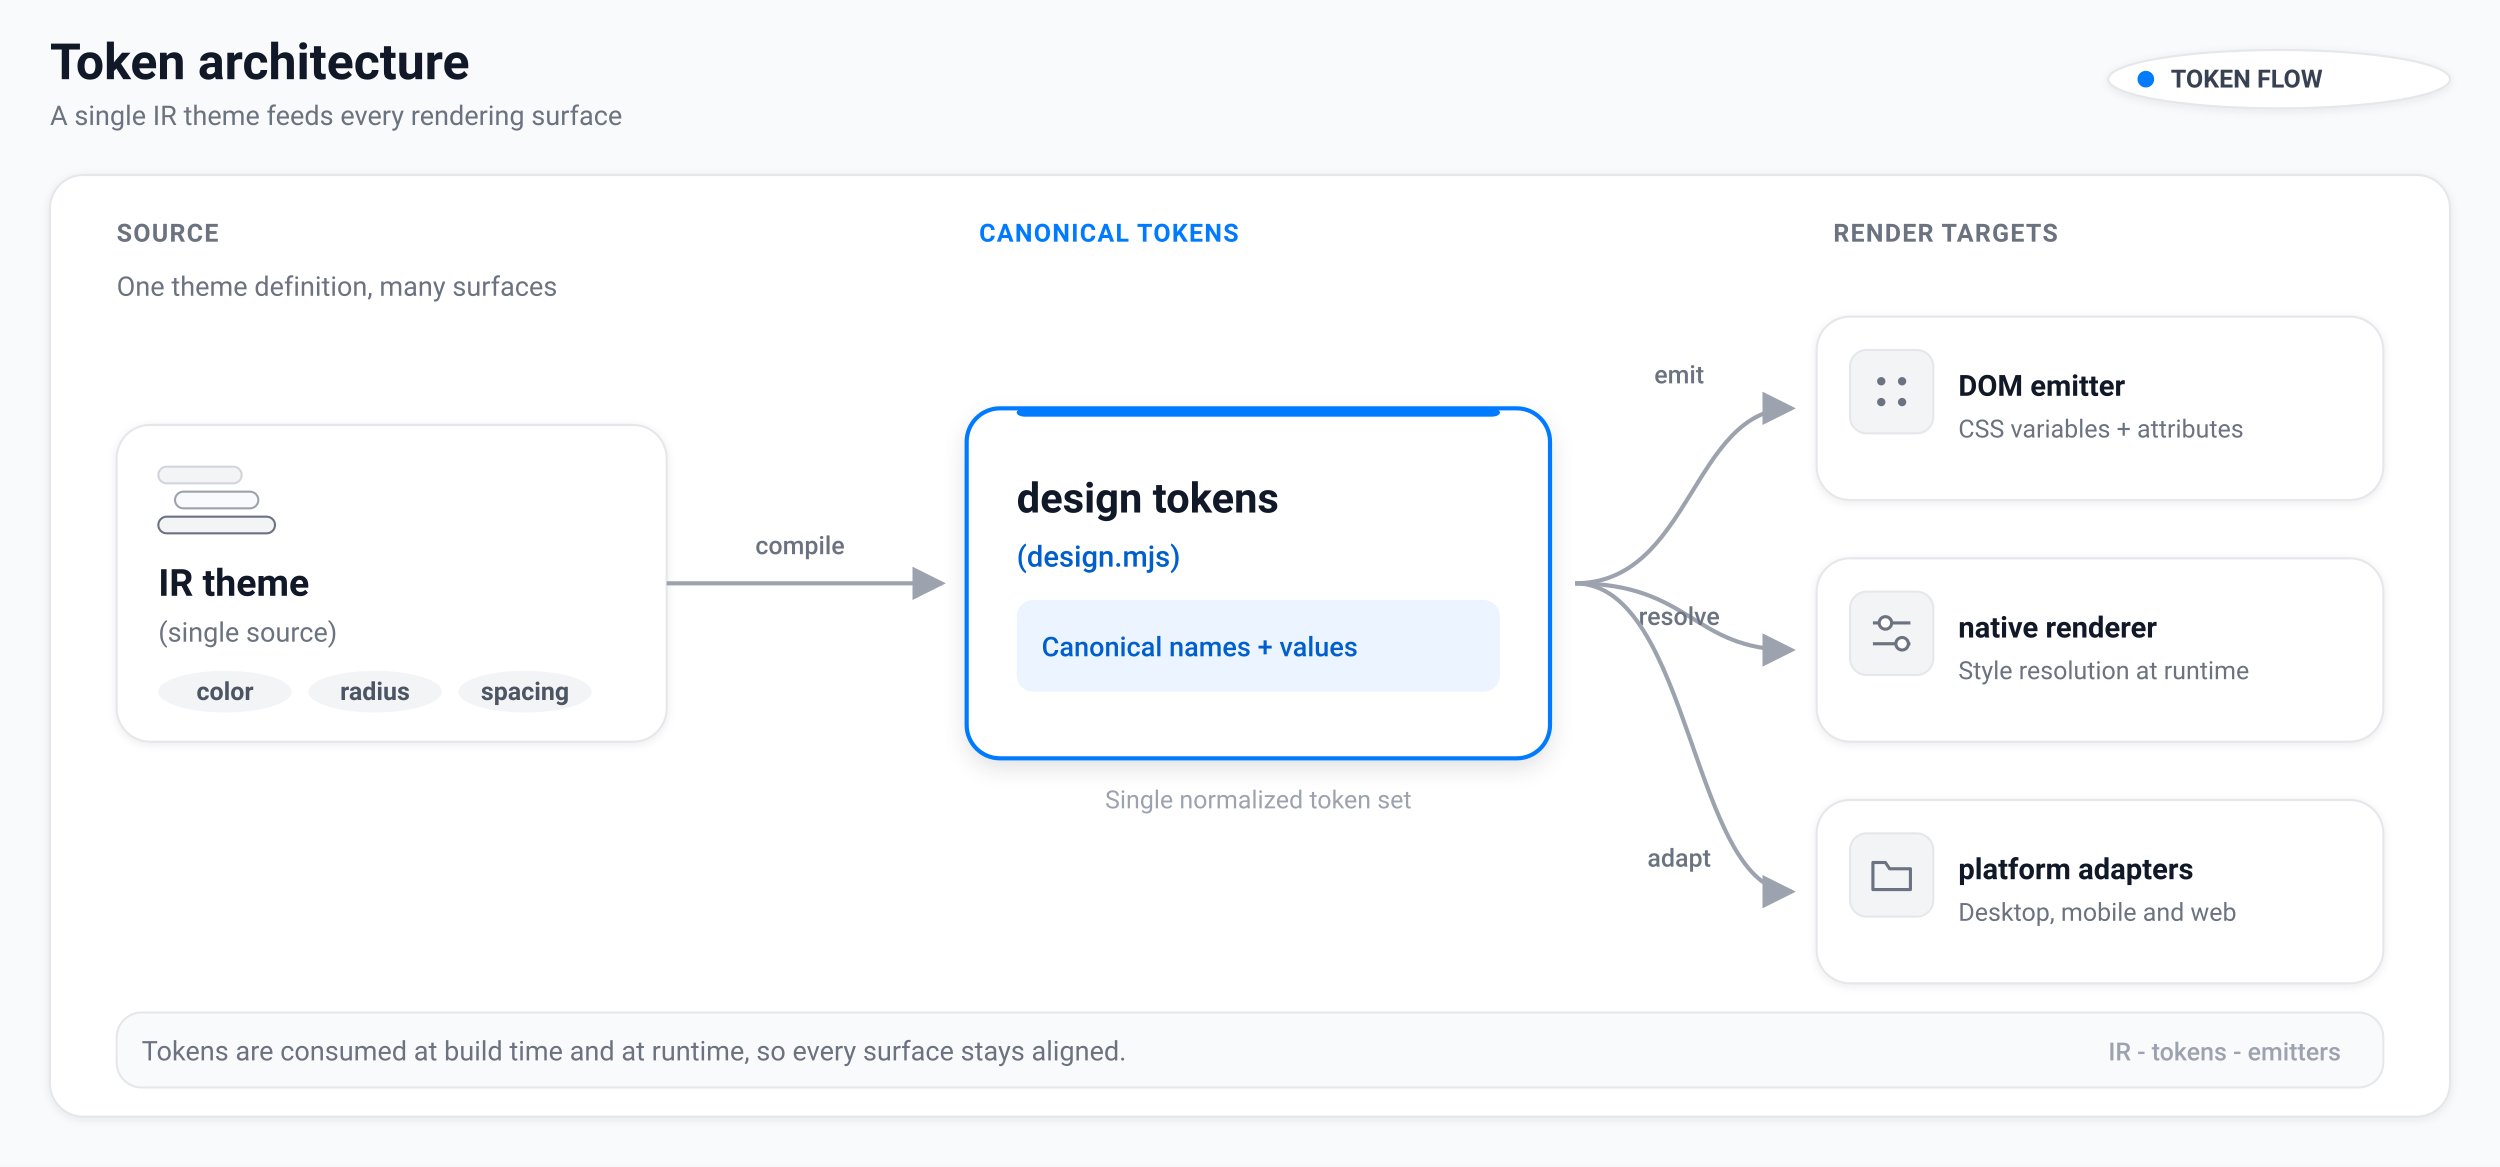
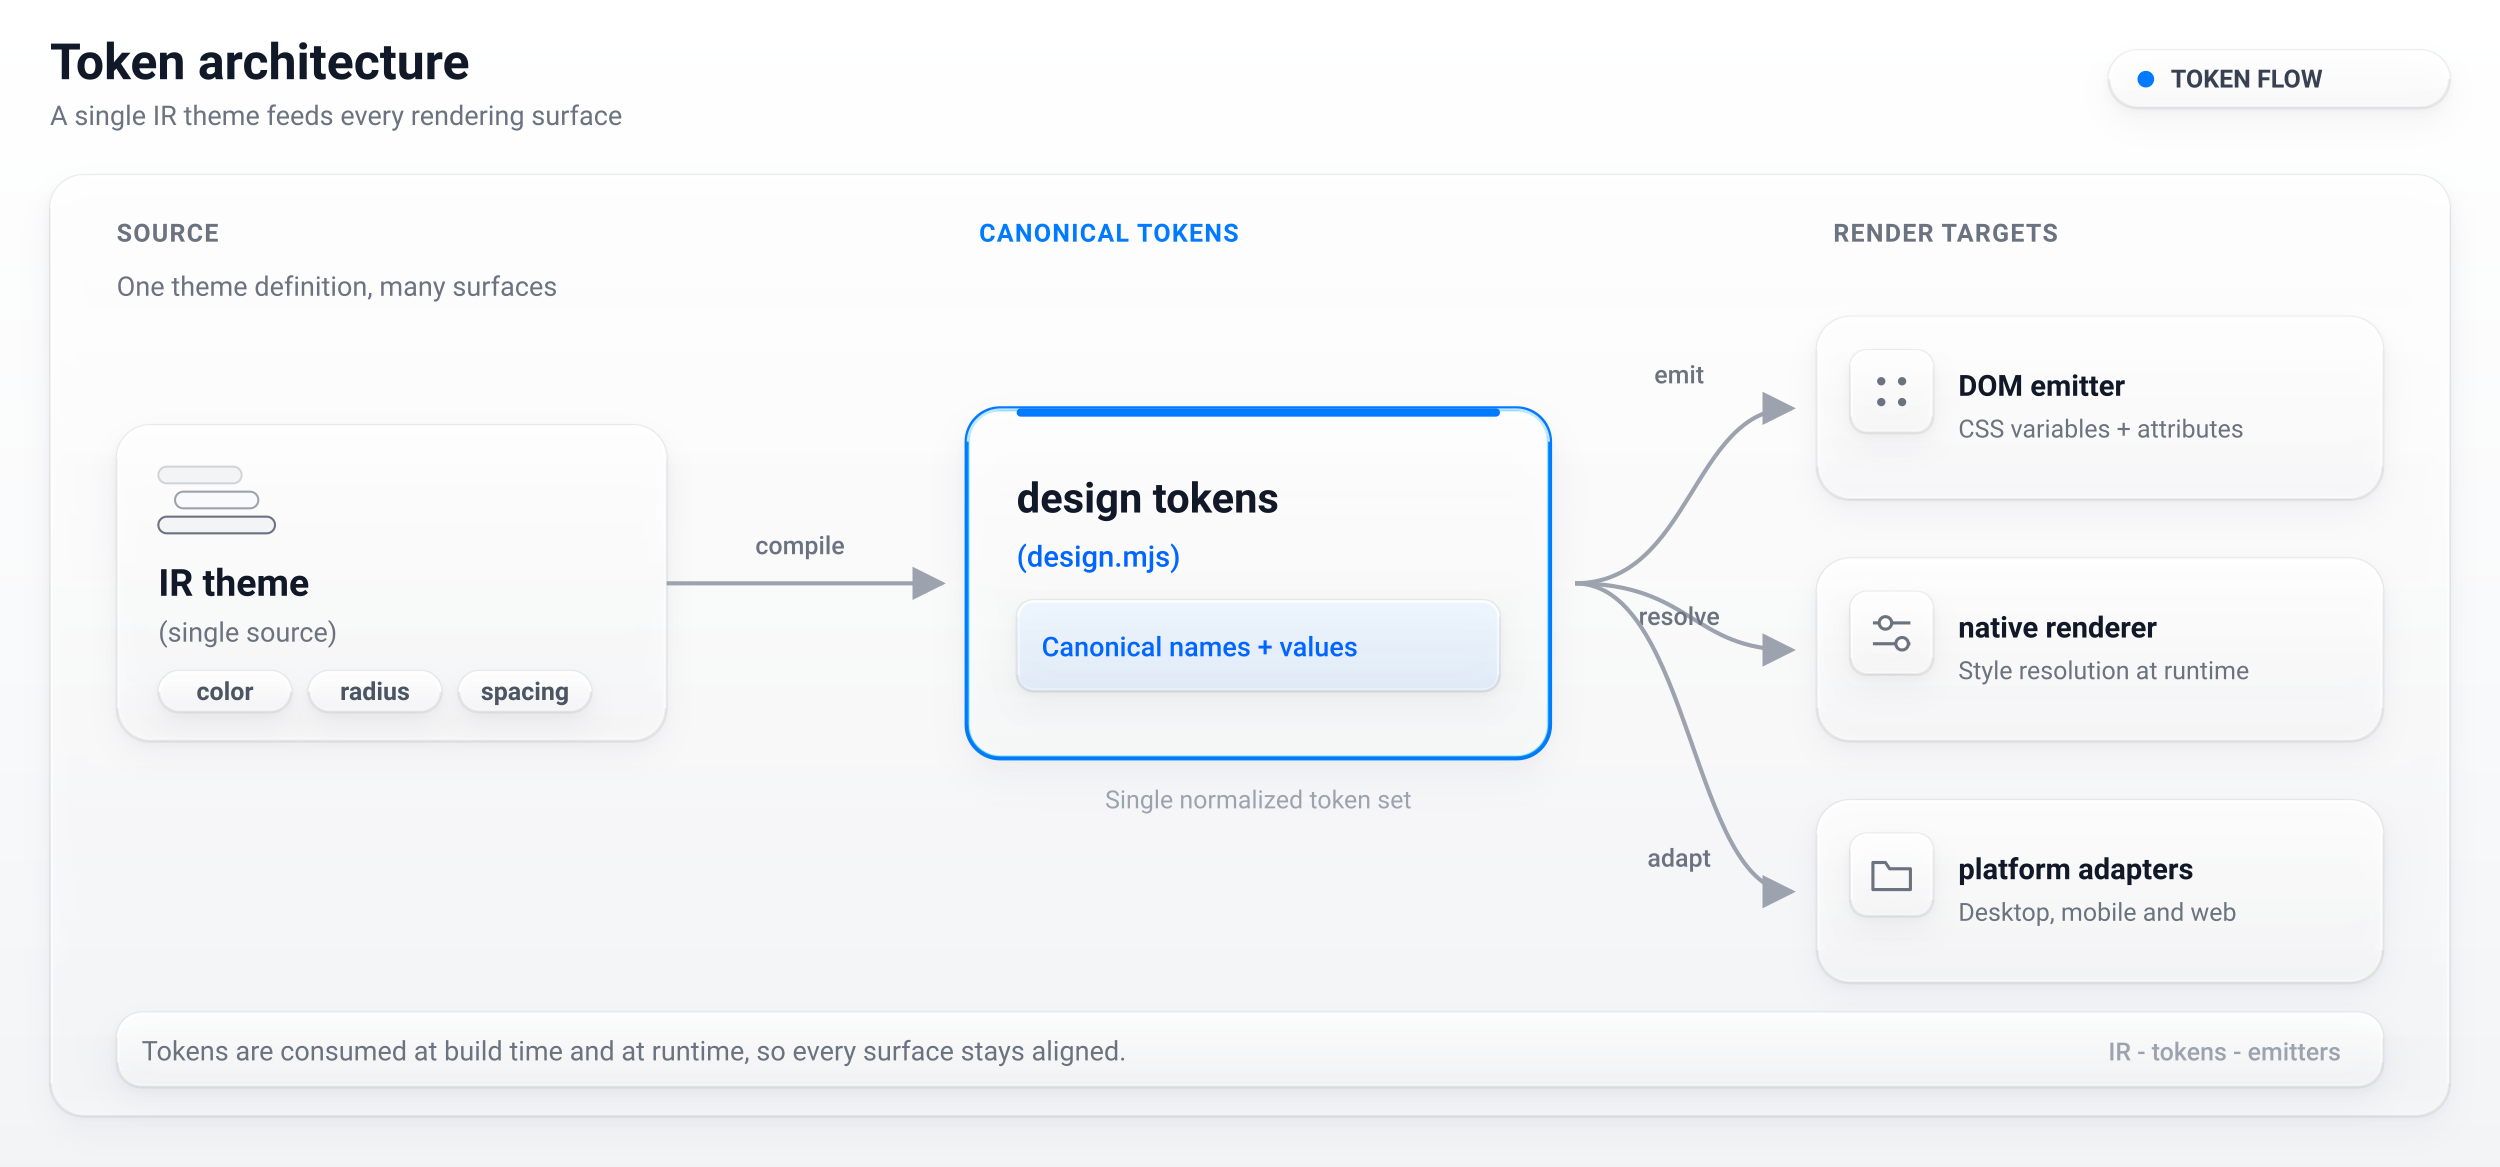
- <svg xmlns="http://www.w3.org/2000/svg" version="1.1" width="1200" height="560" viewBox="0 0 1200 560" font-family="-apple-system, BlinkMacSystemFont, &quot;PingFang SC&quot;, &quot;Hiragino Sans GB&quot;, &quot;Microsoft YaHei&quot;, &quot;Microsoft JhengHei&quot;, &quot;Segoe UI&quot;, Roboto, &quot;Noto Sans CJK SC&quot;, &quot;Source Han Sans SC&quot;, &quot;Helvetica Neue&quot;, Arial, sans-serif" fill="#111827">
+ <svg xmlns="http://www.w3.org/2000/svg" version="1.1" width="1200" height="560" viewBox="0 0 1200 560" font-family="-apple-system, BlinkMacSystemFont, &quot;PingFang SC&quot;, &quot;Hiragino Sans GB&quot;, &quot;Microsoft YaHei&quot;, &quot;Microsoft JhengHei&quot;, &quot;Segoe UI&quot;, Roboto, &quot;Noto Sans CJK SC&quot;, &quot;Source Han Sans SC&quot;, &quot;Helvetica Neue&quot;, Arial, sans-serif" fill="#111827" shape-rendering="geometricPrecision" text-rendering="geometricPrecision">
  <defs>
-     <linearGradient id="brandGradient" x1="0%" y1="0%" x2="100%" y2="100%">
-       <stop offset="0%" stop-color="#25D1FF" />
-       <stop offset="100%" stop-color="#0066FF" />
-     </linearGradient>
-     <filter id="shadowSm" x="-30%" y="-30%" width="160%" height="180%" color-interpolation-filters="sRGB">
-       <feGaussianBlur in="SourceAlpha" stdDeviation="2" result="blur" />
-       <feOffset in="blur" dx="0" dy="1" result="offset" />
-       <feFlood flood-color="#111827" flood-opacity="0.08" result="color" />
-       <feComposite in="color" in2="offset" operator="in" result="shadow" />
-       <feMerge>
-         <feMergeNode in="shadow" />
-         <feMergeNode in="SourceGraphic" />
-       </feMerge>
-     </filter>
-     <filter id="shadowMd" x="-30%" y="-30%" width="160%" height="180%" color-interpolation-filters="sRGB">
-       <feGaussianBlur in="SourceAlpha" stdDeviation="5" result="blur" />
-       <feOffset in="blur" dx="0" dy="4" result="offset" />
-       <feFlood flood-color="#111827" flood-opacity="0.12" result="color" />
-       <feComposite in="color" in2="offset" operator="in" result="shadow" />
-       <feMerge>
-         <feMergeNode in="shadow" />
-         <feMergeNode in="SourceGraphic" />
-       </feMerge>
-     </filter>
-     <filter id="shadowLg" x="-30%" y="-30%" width="160%" height="180%" color-interpolation-filters="sRGB">
-       <feGaussianBlur in="SourceAlpha" stdDeviation="10" result="blur" />
-       <feOffset in="blur" dx="0" dy="10" result="offset" />
-       <feFlood flood-color="#111827" flood-opacity="0.16" result="color" />
-       <feComposite in="color" in2="offset" operator="in" result="shadow" />
-       <feMerge>
-         <feMergeNode in="shadow" />
+     <linearGradient id="pageWash" x1="0" y1="0" x2="0" y2="1">
+       <stop offset="0%" stop-color="#FFFFFF" />
+       <stop offset="55%" stop-color="#F9FAFB" />
+       <stop offset="100%" stop-color="#F3F4F6" />
+     </linearGradient>
+     <linearGradient id="brandGradient" x1="0" y1="0" x2="0" y2="1">
+       <stop offset="0%" stop-color="#2DD8FF" />
+       <stop offset="100%" stop-color="#006EFF" />
+     </linearGradient>
+     <linearGradient id="glassL" x1="0" y1="0" x2="0" y2="1">
+       <stop offset="0%" stop-color="#FFFFFF" stop-opacity="0.72" />
+       <stop offset="100%" stop-color="#FFFFFF" stop-opacity="0.36" />
+     </linearGradient>
+     <linearGradient id="glassD" x1="0" y1="0" x2="0" y2="1">
+       <stop offset="0%" stop-color="#2A2A2A" stop-opacity="0.92" />
+       <stop offset="100%" stop-color="#1E1E1E" stop-opacity="0.86" />
+     </linearGradient>
+     <linearGradient id="glassSheen" x1="0" y1="0" x2="0" y2="1">
+       <stop offset="0%" stop-color="#FFFFFF" stop-opacity="0.26" />
+       <stop offset="55%" stop-color="#FFFFFF" stop-opacity="0.06" />
+       <stop offset="100%" stop-color="#FFFFFF" stop-opacity="0" />
+     </linearGradient>
+     <linearGradient id="glassSheenD" x1="0" y1="0" x2="0" y2="1">
+       <stop offset="0%" stop-color="#FFFFFF" stop-opacity="0.06" />
+       <stop offset="100%" stop-color="#FFFFFF" stop-opacity="0" />
+     </linearGradient>
+     <linearGradient id="gDanger" x1="0" y1="0" x2="0" y2="1">
+       <stop offset="0%" stop-color="#EF4444" stop-opacity="0.92" />
+       <stop offset="100%" stop-color="#EF4444" stop-opacity="0.74" />
+     </linearGradient>
+     <linearGradient id="gSuccess" x1="0" y1="0" x2="0" y2="1">
+       <stop offset="0%" stop-color="#10B981" stop-opacity="0.92" />
+       <stop offset="100%" stop-color="#10B981" stop-opacity="0.74" />
+     </linearGradient>
+     <linearGradient id="gWarning" x1="0" y1="0" x2="0" y2="1">
+       <stop offset="0%" stop-color="#F59E0B" stop-opacity="0.92" />
+       <stop offset="100%" stop-color="#F59E0B" stop-opacity="0.74" />
+     </linearGradient>
+     <linearGradient id="gInfo" x1="0" y1="0" x2="0" y2="1">
+       <stop offset="0%" stop-color="#3B82F6" stop-opacity="0.92" />
+       <stop offset="100%" stop-color="#3B82F6" stop-opacity="0.74" />
+     </linearGradient>
+     <filter id="shadowSm" x="-60%" y="-60%" width="220%" height="240%" color-interpolation-filters="sRGB">
+       <feGaussianBlur in="SourceAlpha" stdDeviation="2" result="b1" />
+       <feOffset in="b1" dx="0" dy="2" result="o1" />
+       <feFlood flood-color="#111827" flood-opacity="0.06" result="c1" />
+       <feComposite in="c1" in2="o1" operator="in" result="s1" />
+       <feComposite in="s1" in2="SourceAlpha" operator="out" result="s1o" />
+       <feGaussianBlur in="SourceAlpha" stdDeviation="8" result="b2" />
+       <feOffset in="b2" dx="0" dy="8" result="o2" />
+       <feFlood flood-color="#111827" flood-opacity="0.08" result="c2" />
+       <feComposite in="c2" in2="o2" operator="in" result="s2" />
+       <feComposite in="s2" in2="SourceAlpha" operator="out" result="s2o" />
+       <feMerge>
+         <feMergeNode in="s2o" />
+         <feMergeNode in="s1o" />
+         <feMergeNode in="SourceGraphic" />
+       </feMerge>
+     </filter>
+     <filter id="shadowMd" x="-60%" y="-60%" width="220%" height="240%" color-interpolation-filters="sRGB">
+       <feGaussianBlur in="SourceAlpha" stdDeviation="2.5" result="b1" />
+       <feOffset in="b1" dx="0" dy="3" result="o1" />
+       <feFlood flood-color="#111827" flood-opacity="0.06" result="c1" />
+       <feComposite in="c1" in2="o1" operator="in" result="s1" />
+       <feComposite in="s1" in2="SourceAlpha" operator="out" result="s1o" />
+       <feGaussianBlur in="SourceAlpha" stdDeviation="10" result="b2" />
+       <feOffset in="b2" dx="0" dy="10" result="o2" />
+       <feFlood flood-color="#111827" flood-opacity="0.09" result="c2" />
+       <feComposite in="c2" in2="o2" operator="in" result="s2" />
+       <feComposite in="s2" in2="SourceAlpha" operator="out" result="s2o" />
+       <feMerge>
+         <feMergeNode in="s2o" />
+         <feMergeNode in="s1o" />
+         <feMergeNode in="SourceGraphic" />
+       </feMerge>
+     </filter>
+     <filter id="shadowLg" x="-60%" y="-60%" width="220%" height="240%" color-interpolation-filters="sRGB">
+       <feGaussianBlur in="SourceAlpha" stdDeviation="3" result="b1" />
+       <feOffset in="b1" dx="0" dy="4" result="o1" />
+       <feFlood flood-color="#111827" flood-opacity="0.07" result="c1" />
+       <feComposite in="c1" in2="o1" operator="in" result="s1" />
+       <feComposite in="s1" in2="SourceAlpha" operator="out" result="s1o" />
+       <feGaussianBlur in="SourceAlpha" stdDeviation="14" result="b2" />
+       <feOffset in="b2" dx="0" dy="12" result="o2" />
+       <feFlood flood-color="#111827" flood-opacity="0.10" result="c2" />
+       <feComposite in="c2" in2="o2" operator="in" result="s2" />
+       <feComposite in="s2" in2="SourceAlpha" operator="out" result="s2o" />
+       <feMerge>
+         <feMergeNode in="s2o" />
+         <feMergeNode in="s1o" />
+         <feMergeNode in="SourceGraphic" />
+       </feMerge>
+     </filter>
+     <filter id="cyanGlow" x="-60%" y="-60%" width="220%" height="240%" color-interpolation-filters="sRGB">
+       <feGaussianBlur in="SourceGraphic" stdDeviation="2" result="halo" />
+       <feMerge>
+         <feMergeNode in="halo" />
+         <feMergeNode in="SourceGraphic" />
+       </feMerge>
+     </filter>
+     <filter id="focusRing" x="-60%" y="-60%" width="220%" height="240%" color-interpolation-filters="sRGB">
+       <feGaussianBlur in="SourceGraphic" stdDeviation="2" result="halo" />
+       <feMerge>
+         <feMergeNode in="halo" />
        <feMergeNode in="SourceGraphic" />
      </feMerge>
    </filter>
    <marker id="arrowNeutral" markerWidth="8" markerHeight="8" refX="7" refY="4" orient="auto" markerUnits="strokeWidth">
      <path d="M0 0 L8 4 L0 8 Z" fill="#9CA3AF" />
    </marker>
  </defs>
-   <rect width="1200" height="560" fill="#F9FAFB" />
+   <rect x="0" y="0" width="1200" height="560" fill="url(#pageWash)" />
  <text x="24" y="38" font-size="24" font-weight="700" fill="#111827">Token architecture</text>
  <text x="24" y="60" font-size="13" font-weight="400" fill="#6B7280">A single IR theme feeds every rendering surface</text>
-   <rect x="1012" y="24" width="164" height="28" rx="999" fill="#FFFFFF" stroke="#E5E7EB" stroke-width="1" filter="url(#shadowSm)" />
+   <rect x="1012" y="24" width="164" height="28" rx="14" fill="url(#glassL)" stroke="rgba(0,0,0,0.06)" stroke-width="1" filter="url(#shadowSm)" />
+   <rect x="1012" y="24" width="164" height="28" rx="14" fill="url(#glassSheen)" />
+   <rect x="1013" y="25" width="162" height="26" rx="13" fill="none" stroke="rgba(255,255,255,0.5)" stroke-width="1" />
+   <path d="M 1012.5 38 A 14 14 0 0 1 1026 24.5 H 1162 A 14 14 0 0 1 1175.5 38" fill="none" stroke="rgba(255,255,255,0.75)" stroke-width="1" />
+   <path d="M 1012.5 38 A 14 14 0 0 0 1026 51.5 H 1162 A 14 14 0 0 0 1175.5 38" fill="none" stroke="rgba(0,0,0,0.06)" stroke-width="1" />
  <circle cx="1030" cy="38" r="4" fill="#007AFF" />
  <text x="1042" y="42" font-size="12" font-weight="600" fill="#374151">TOKEN FLOW</text>
-   <rect x="24" y="84" width="1152" height="452" rx="16" fill="#FFFFFF" stroke="#E5E7EB" stroke-width="1" filter="url(#shadowSm)" />
+   <rect x="24" y="84" width="1152" height="452" rx="16" fill="url(#glassL)" stroke="rgba(0,0,0,0.06)" stroke-width="1" filter="url(#shadowSm)" />
+   <rect x="24" y="84" width="1152" height="452" rx="16" fill="url(#glassSheen)" />
+   <rect x="25" y="85" width="1150" height="450" rx="15" fill="none" stroke="rgba(255,255,255,0.5)" stroke-width="1" />
+   <path d="M 24.5 100 A 16 16 0 0 1 40 84.5 H 1160 A 16 16 0 0 1 1175.5 100" fill="none" stroke="rgba(255,255,255,0.75)" stroke-width="1" />
+   <path d="M 24.5 520 A 16 16 0 0 0 40 535.5 H 1160 A 16 16 0 0 0 1175.5 520" fill="none" stroke="rgba(0,0,0,0.06)" stroke-width="1" />
  <text x="56" y="116" font-size="12" font-weight="600" fill="#6B7280" letter-spacing="0.6">SOURCE</text>
  <text x="470" y="116" font-size="12" font-weight="600" fill="#007AFF" letter-spacing="0.6">CANONICAL TOKENS</text>
  <text x="880" y="116" font-size="12" font-weight="600" fill="#6B7280" letter-spacing="0.6">RENDER TARGETS</text>
  <text x="56" y="142" font-size="13" font-weight="400" fill="#6B7280">One theme definition, many surfaces</text>
-   <rect x="56" y="204" width="264" height="152" rx="16" fill="#FFFFFF" stroke="#E5E7EB" stroke-width="1" filter="url(#shadowSm)" />
+   <rect x="56" y="204" width="264" height="152" rx="16" fill="url(#glassL)" stroke="rgba(0,0,0,0.06)" stroke-width="1" filter="url(#shadowSm)" />
+   <rect x="56" y="204" width="264" height="152" rx="16" fill="url(#glassSheen)" />
+   <rect x="57" y="205" width="262" height="150" rx="15" fill="none" stroke="rgba(255,255,255,0.5)" stroke-width="1" />
+   <path d="M 56.5 220 A 16 16 0 0 1 72 204.5 H 304 A 16 16 0 0 1 319.5 220" fill="none" stroke="rgba(255,255,255,0.75)" stroke-width="1" />
+   <path d="M 56.5 340 A 16 16 0 0 0 72 355.5 H 304 A 16 16 0 0 0 319.5 340" fill="none" stroke="rgba(0,0,0,0.06)" stroke-width="1" />
  <rect x="76" y="224" width="40" height="8" rx="4" fill="#F3F4F6" stroke="#D1D5DB" stroke-width="1" />
  <rect x="84" y="236" width="40" height="8" rx="4" fill="#F9FAFB" stroke="#9CA3AF" stroke-width="1" />
  <rect x="76" y="248" width="56" height="8" rx="4" fill="#F3F4F6" stroke="#6B7280" stroke-width="1" />
  <text x="76" y="286" font-size="18" font-weight="600" fill="#111827">IR theme</text>
  <text x="76" y="308" font-size="13" font-weight="400" fill="#6B7280">(single source)</text>
-   <rect x="76" y="322" width="64" height="20" rx="999" fill="#F3F4F6" />
+   <rect x="76" y="322" width="64" height="20" rx="10" fill="url(#glassL)" stroke="rgba(0,0,0,0.06)" stroke-width="1" filter="url(#shadowSm)" />
+   <rect x="76" y="322" width="64" height="20" rx="10" fill="url(#glassSheen)" />
+   <rect x="77" y="323" width="62" height="18" rx="9" fill="none" stroke="rgba(255,255,255,0.5)" stroke-width="1" />
+   <path d="M 76.5 332 A 10 10 0 0 1 86 322.5 H 130 A 10 10 0 0 1 139.5 332" fill="none" stroke="rgba(255,255,255,0.75)" stroke-width="1" />
+   <path d="M 76.5 332 A 10 10 0 0 0 86 341.5 H 130 A 10 10 0 0 0 139.5 332" fill="none" stroke="rgba(0,0,0,0.06)" stroke-width="1" />
  <text x="108.0" y="336.0" font-size="12" font-weight="600" fill="#4B5563" text-anchor="middle">color</text>
-   <rect x="148" y="322" width="64" height="20" rx="999" fill="#F3F4F6" />
+   <rect x="148" y="322" width="64" height="20" rx="10" fill="url(#glassL)" stroke="rgba(0,0,0,0.06)" stroke-width="1" filter="url(#shadowSm)" />
+   <rect x="148" y="322" width="64" height="20" rx="10" fill="url(#glassSheen)" />
+   <rect x="149" y="323" width="62" height="18" rx="9" fill="none" stroke="rgba(255,255,255,0.5)" stroke-width="1" />
+   <path d="M 148.5 332 A 10 10 0 0 1 158 322.5 H 202 A 10 10 0 0 1 211.5 332" fill="none" stroke="rgba(255,255,255,0.75)" stroke-width="1" />
+   <path d="M 148.5 332 A 10 10 0 0 0 158 341.5 H 202 A 10 10 0 0 0 211.5 332" fill="none" stroke="rgba(0,0,0,0.06)" stroke-width="1" />
  <text x="180.0" y="336.0" font-size="12" font-weight="600" fill="#4B5563" text-anchor="middle">radius</text>
-   <rect x="220" y="322" width="64" height="20" rx="999" fill="#F3F4F6" />
+   <rect x="220" y="322" width="64" height="20" rx="10" fill="url(#glassL)" stroke="rgba(0,0,0,0.06)" stroke-width="1" filter="url(#shadowSm)" />
+   <rect x="220" y="322" width="64" height="20" rx="10" fill="url(#glassSheen)" />
+   <rect x="221" y="323" width="62" height="18" rx="9" fill="none" stroke="rgba(255,255,255,0.5)" stroke-width="1" />
+   <path d="M 220.5 332 A 10 10 0 0 1 230 322.5 H 274 A 10 10 0 0 1 283.5 332" fill="none" stroke="rgba(255,255,255,0.75)" stroke-width="1" />
+   <path d="M 220.5 332 A 10 10 0 0 0 230 341.5 H 274 A 10 10 0 0 0 283.5 332" fill="none" stroke="rgba(0,0,0,0.06)" stroke-width="1" />
  <text x="252.0" y="336.0" font-size="12" font-weight="600" fill="#4B5563" text-anchor="middle">spacing</text>
-   <rect x="464" y="196" width="280" height="168" rx="16" fill="#FFFFFF" stroke="#007AFF" stroke-width="2" filter="url(#shadowMd)" />
-   <rect x="488" y="196" width="232" height="4" rx="4" fill="#007AFF" />
+   <rect x="464" y="196" width="280" height="168" rx="16" fill="url(#glassL)" stroke="rgba(0,0,0,0.06)" stroke-width="1" filter="url(#shadowMd)" />
+   <rect x="464" y="196" width="280" height="168" rx="16" fill="url(#glassSheen)" />
+   <rect x="464" y="196" width="280" height="168" rx="16" fill="none" stroke="#007AFF" stroke-width="2" />
+   <rect x="465" y="197" width="278" height="166" rx="15" fill="none" stroke="rgba(37,209,255,0.4)" stroke-width="1" />
+   <path d="M 464.5 212 A 16 16 0 0 1 480 196.5 H 728 A 16 16 0 0 1 743.5 212" fill="none" stroke="rgba(255,255,255,0.75)" stroke-width="1" />
+   <path d="M 464.5 348 A 16 16 0 0 0 480 363.5 H 728 A 16 16 0 0 0 743.5 348" fill="none" stroke="rgba(0,0,0,0.06)" stroke-width="1" />
+   <rect x="488" y="196" width="232" height="4" rx="2" fill="#007AFF" />
  <text x="488" y="246" font-size="20" font-weight="700" fill="#111827">design tokens</text>
-   <text x="488" y="272" font-size="14" font-weight="500" fill="#005FCC">(design.mjs)</text>
+   <text x="488" y="272" font-size="14" font-weight="500" fill="#0066FF">(design.mjs)</text>
+   <rect x="488" y="288" width="232" height="44" rx="8" fill="url(#glassL)" stroke="rgba(0,0,0,0.06)" stroke-width="1" filter="url(#shadowSm)" />
  <rect x="488" y="288" width="232" height="44" rx="8" fill="#007AFF" fill-opacity="0.08" />
-   <text x="500" y="315" font-size="13" font-weight="500" fill="#005FCC">Canonical names + values</text>
+   <rect x="488" y="288" width="232" height="44" rx="8" fill="url(#glassSheen)" />
+   <rect x="489" y="289" width="230" height="42" rx="7" fill="none" stroke="rgba(255,255,255,0.5)" stroke-width="1" />
+   <path d="M 488.5 296 A 8 8 0 0 1 496 288.5 H 712 A 8 8 0 0 1 719.5 296" fill="none" stroke="rgba(255,255,255,0.75)" stroke-width="1" />
+   <path d="M 488.5 324 A 8 8 0 0 0 496 331.5 H 712 A 8 8 0 0 0 719.5 324" fill="none" stroke="rgba(0,0,0,0.06)" stroke-width="1" />
+   <text x="500" y="315" font-size="13" font-weight="500" fill="#0066FF">Canonical names + values</text>
  <text x="604" y="388" font-size="12" font-weight="400" fill="#9CA3AF" text-anchor="middle">Single normalized token set</text>
-   <rect x="872" y="152" width="272" height="88" rx="16" fill="#FFFFFF" stroke="#E5E7EB" stroke-width="1" filter="url(#shadowSm)" />
-   <rect x="888" y="168" width="40" height="40" rx="8" fill="#F3F4F6" stroke="#E5E7EB" stroke-width="1" />
+   <rect x="872" y="152" width="272" height="88" rx="16" fill="url(#glassL)" stroke="rgba(0,0,0,0.06)" stroke-width="1" filter="url(#shadowSm)" />
+   <rect x="872" y="152" width="272" height="88" rx="16" fill="url(#glassSheen)" />
+   <rect x="873" y="153" width="270" height="86" rx="15" fill="none" stroke="rgba(255,255,255,0.5)" stroke-width="1" />
+   <path d="M 872.5 168 A 16 16 0 0 1 888 152.5 H 1128 A 16 16 0 0 1 1143.5 168" fill="none" stroke="rgba(255,255,255,0.75)" stroke-width="1" />
+   <path d="M 872.5 224 A 16 16 0 0 0 888 239.5 H 1128 A 16 16 0 0 0 1143.5 224" fill="none" stroke="rgba(0,0,0,0.06)" stroke-width="1" />
+   <rect x="888" y="168" width="40" height="40" rx="8" fill="url(#glassL)" stroke="rgba(0,0,0,0.06)" stroke-width="1" filter="url(#shadowSm)" />
+   <rect x="888" y="168" width="40" height="40" rx="8" fill="url(#glassSheen)" />
+   <rect x="889" y="169" width="38" height="38" rx="7" fill="none" stroke="rgba(255,255,255,0.5)" stroke-width="1" />
+   <path d="M 888.5 176 A 8 8 0 0 1 896 168.5 H 920 A 8 8 0 0 1 927.5 176" fill="none" stroke="rgba(255,255,255,0.75)" stroke-width="1" />
+   <path d="M 888.5 200 A 8 8 0 0 0 896 207.5 H 920 A 8 8 0 0 0 927.5 200" fill="none" stroke="rgba(0,0,0,0.06)" stroke-width="1" />
  <circle cx="903" cy="183" r="2" fill="#6B7280" />
  <circle cx="903" cy="193" r="2" fill="#6B7280" />
  <circle cx="913" cy="183" r="2" fill="#6B7280" />
  <circle cx="913" cy="193" r="2" fill="#6B7280" />
  <text x="940" y="190" font-size="14" font-weight="600" fill="#111827">DOM emitter</text>
  <text x="940" y="210" font-size="12" font-weight="400" fill="#6B7280">CSS variables + attributes</text>
-   <rect x="872" y="268" width="272" height="88" rx="16" fill="#FFFFFF" stroke="#E5E7EB" stroke-width="1" filter="url(#shadowSm)" />
-   <rect x="888" y="284" width="40" height="40" rx="8" fill="#F3F4F6" stroke="#E5E7EB" stroke-width="1" />
+   <rect x="872" y="268" width="272" height="88" rx="16" fill="url(#glassL)" stroke="rgba(0,0,0,0.06)" stroke-width="1" filter="url(#shadowSm)" />
+   <rect x="872" y="268" width="272" height="88" rx="16" fill="url(#glassSheen)" />
+   <rect x="873" y="269" width="270" height="86" rx="15" fill="none" stroke="rgba(255,255,255,0.5)" stroke-width="1" />
+   <path d="M 872.5 284 A 16 16 0 0 1 888 268.5 H 1128 A 16 16 0 0 1 1143.5 284" fill="none" stroke="rgba(255,255,255,0.75)" stroke-width="1" />
+   <path d="M 872.5 340 A 16 16 0 0 0 888 355.5 H 1128 A 16 16 0 0 0 1143.5 340" fill="none" stroke="rgba(0,0,0,0.06)" stroke-width="1" />
+   <rect x="888" y="284" width="40" height="40" rx="8" fill="url(#glassL)" stroke="rgba(0,0,0,0.06)" stroke-width="1" filter="url(#shadowSm)" />
+   <rect x="888" y="284" width="40" height="40" rx="8" fill="url(#glassSheen)" />
+   <rect x="889" y="285" width="38" height="38" rx="7" fill="none" stroke="rgba(255,255,255,0.5)" stroke-width="1" />
+   <path d="M 888.5 292 A 8 8 0 0 1 896 284.5 H 920 A 8 8 0 0 1 927.5 292" fill="none" stroke="rgba(255,255,255,0.75)" stroke-width="1" />
+   <path d="M 888.5 316 A 8 8 0 0 0 896 323.5 H 920 A 8 8 0 0 0 927.5 316" fill="none" stroke="rgba(0,0,0,0.06)" stroke-width="1" />
  <line x1="899" y1="299" x2="917" y2="299" stroke="#6B7280" stroke-width="1.5" />
  <line x1="899" y1="309" x2="917" y2="309" stroke="#6B7280" stroke-width="1.5" />
  <circle cx="905" cy="299" r="3" fill="#FFFFFF" stroke="#6B7280" stroke-width="1.5" />
  <circle cx="913" cy="309" r="3" fill="#FFFFFF" stroke="#6B7280" stroke-width="1.5" />
  <text x="940" y="306" font-size="14" font-weight="600" fill="#111827">native renderer</text>
  <text x="940" y="326" font-size="12" font-weight="400" fill="#6B7280">Style resolution at runtime</text>
-   <rect x="872" y="384" width="272" height="88" rx="16" fill="#FFFFFF" stroke="#E5E7EB" stroke-width="1" filter="url(#shadowSm)" />
-   <rect x="888" y="400" width="40" height="40" rx="8" fill="#F3F4F6" stroke="#E5E7EB" stroke-width="1" />
+   <rect x="872" y="384" width="272" height="88" rx="16" fill="url(#glassL)" stroke="rgba(0,0,0,0.06)" stroke-width="1" filter="url(#shadowSm)" />
+   <rect x="872" y="384" width="272" height="88" rx="16" fill="url(#glassSheen)" />
+   <rect x="873" y="385" width="270" height="86" rx="15" fill="none" stroke="rgba(255,255,255,0.5)" stroke-width="1" />
+   <path d="M 872.5 400 A 16 16 0 0 1 888 384.5 H 1128 A 16 16 0 0 1 1143.5 400" fill="none" stroke="rgba(255,255,255,0.75)" stroke-width="1" />
+   <path d="M 872.5 456 A 16 16 0 0 0 888 471.5 H 1128 A 16 16 0 0 0 1143.5 456" fill="none" stroke="rgba(0,0,0,0.06)" stroke-width="1" />
+   <rect x="888" y="400" width="40" height="40" rx="8" fill="url(#glassL)" stroke="rgba(0,0,0,0.06)" stroke-width="1" filter="url(#shadowSm)" />
+   <rect x="888" y="400" width="40" height="40" rx="8" fill="url(#glassSheen)" />
+   <rect x="889" y="401" width="38" height="38" rx="7" fill="none" stroke="rgba(255,255,255,0.5)" stroke-width="1" />
+   <path d="M 888.5 408 A 8 8 0 0 1 896 400.5 H 920 A 8 8 0 0 1 927.5 408" fill="none" stroke="rgba(255,255,255,0.75)" stroke-width="1" />
+   <path d="M 888.5 432 A 8 8 0 0 0 896 439.5 H 920 A 8 8 0 0 0 927.5 432" fill="none" stroke="rgba(0,0,0,0.06)" stroke-width="1" />
  <path d="M899 414 H905 L907 417 H917 V427 H899 Z" fill="none" stroke="#6B7280" stroke-width="1.5" stroke-linejoin="round" />
  <text x="940" y="422" font-size="14" font-weight="600" fill="#111827">platform adapters</text>
  <text x="940" y="442" font-size="12" font-weight="400" fill="#6B7280">Desktop, mobile and web</text>
  <path d="M320 280 H452" fill="none" stroke="#9CA3AF" stroke-width="2" marker-end="url(#arrowNeutral)" />
  <text x="384" y="266" font-size="12" font-weight="500" fill="#6B7280" text-anchor="middle">compile</text>
  <path d="M756 280 C812 280 812 196 860 196" fill="none" stroke="#9CA3AF" stroke-width="2" marker-end="url(#arrowNeutral)" />
  <text x="806" y="184" font-size="12" font-weight="500" fill="#6B7280" text-anchor="middle">emit</text>
  <path d="M756 280 C812 280 812 312 860 312" fill="none" stroke="#9CA3AF" stroke-width="2" marker-end="url(#arrowNeutral)" />
  <text x="806" y="300" font-size="12" font-weight="500" fill="#6B7280" text-anchor="middle">resolve</text>
  <path d="M756 280 C812 280 812 428 860 428" fill="none" stroke="#9CA3AF" stroke-width="2" marker-end="url(#arrowNeutral)" />
  <text x="806" y="416" font-size="12" font-weight="500" fill="#6B7280" text-anchor="middle">adapt</text>
-   <rect x="56" y="486" width="1088" height="36" rx="12" fill="#F9FAFB" stroke="#E5E7EB" stroke-width="1" />
+   <rect x="56" y="486" width="1088" height="36" rx="12" fill="url(#glassL)" stroke="rgba(0,0,0,0.06)" stroke-width="1" filter="url(#shadowSm)" />
+   <rect x="56" y="486" width="1088" height="36" rx="12" fill="url(#glassSheen)" />
+   <rect x="57" y="487" width="1086" height="34" rx="11" fill="none" stroke="rgba(255,255,255,0.5)" stroke-width="1" />
+   <path d="M 56.5 498 A 12 12 0 0 1 68 486.5 H 1132 A 12 12 0 0 1 1143.5 498" fill="none" stroke="rgba(255,255,255,0.75)" stroke-width="1" />
+   <path d="M 56.5 510 A 12 12 0 0 0 68 521.5 H 1132 A 12 12 0 0 0 1143.5 510" fill="none" stroke="rgba(0,0,0,0.06)" stroke-width="1" />
  <text x="68" y="509" font-size="13" font-weight="400" fill="#6B7280">Tokens are consumed at build time and at runtime, so every surface stays aligned.</text>
  <text x="1012" y="509" font-size="12" font-weight="500" fill="#9CA3AF">IR - tokens - emitters</text>
</svg>
